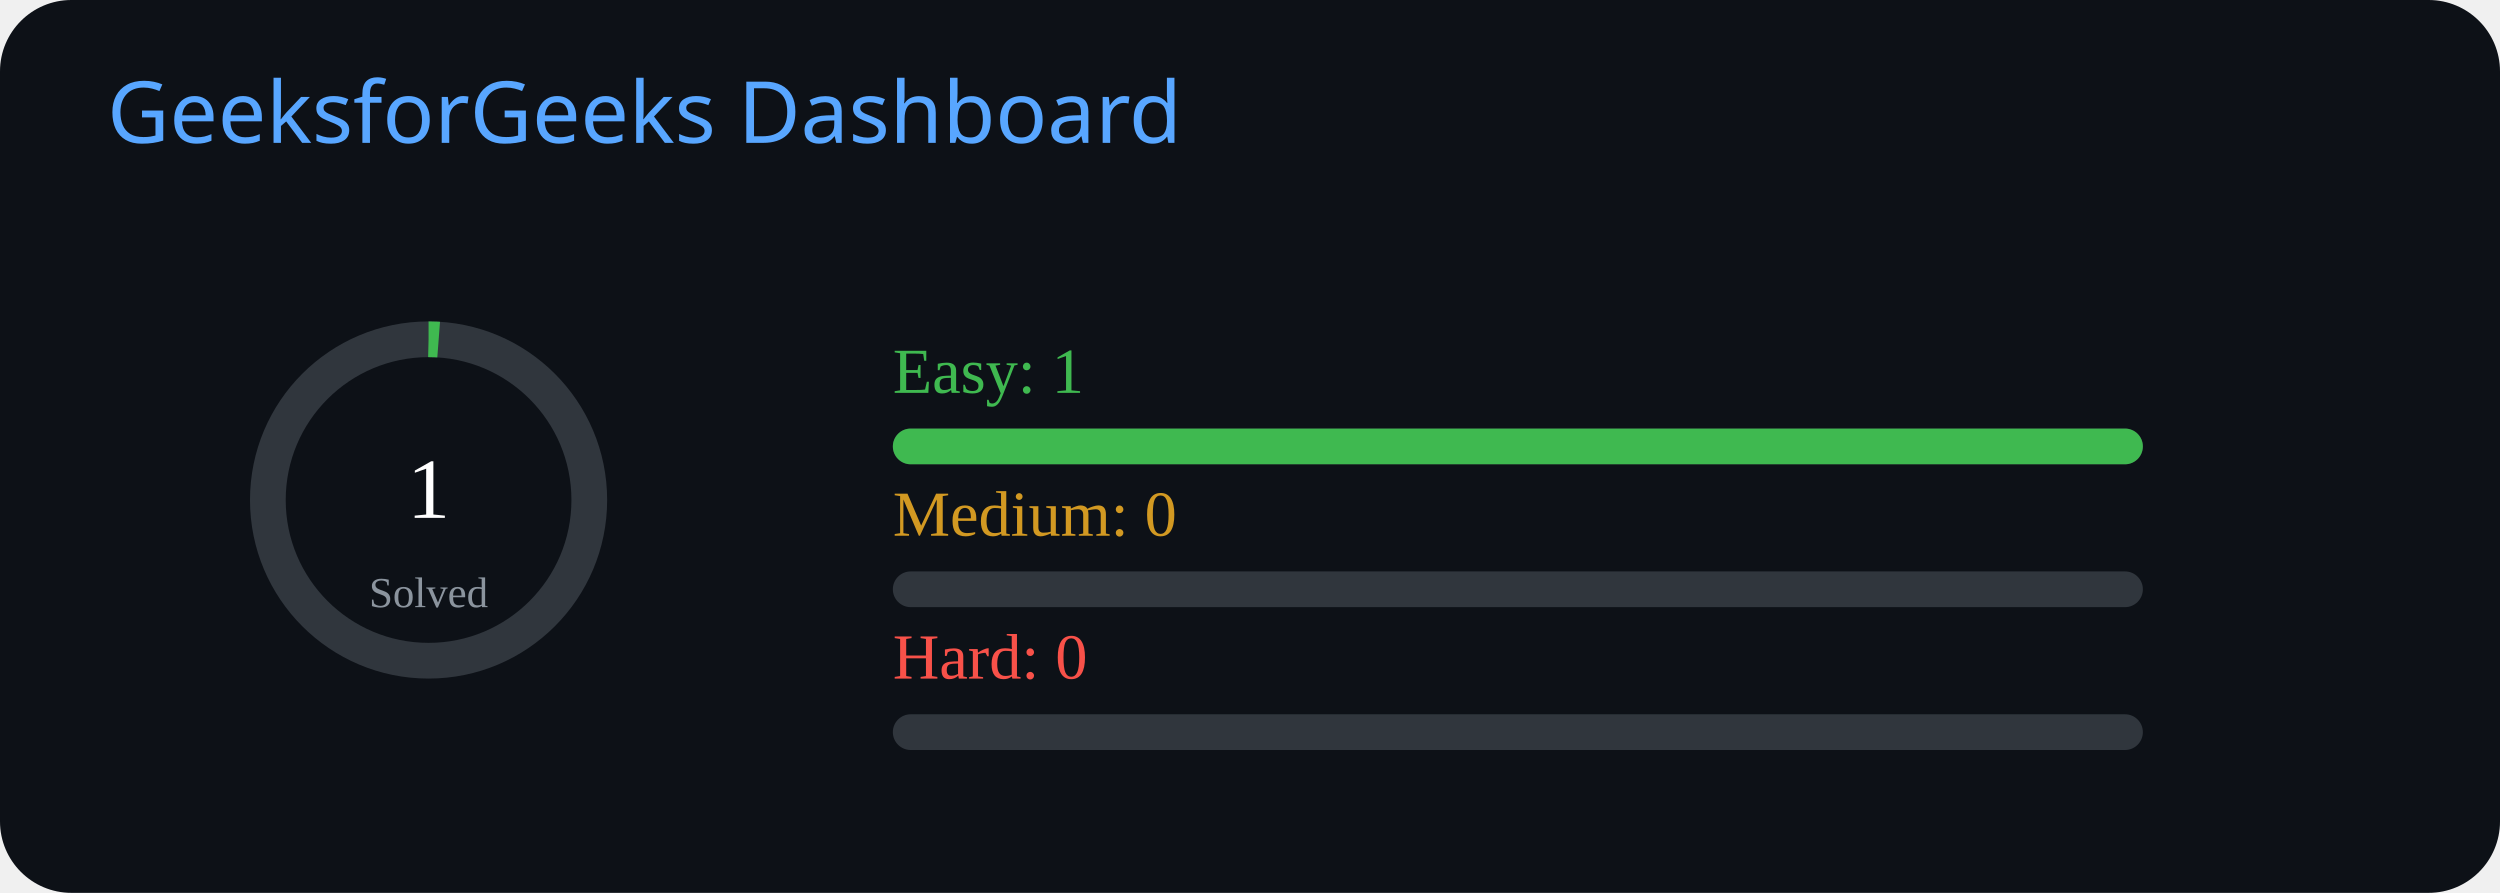
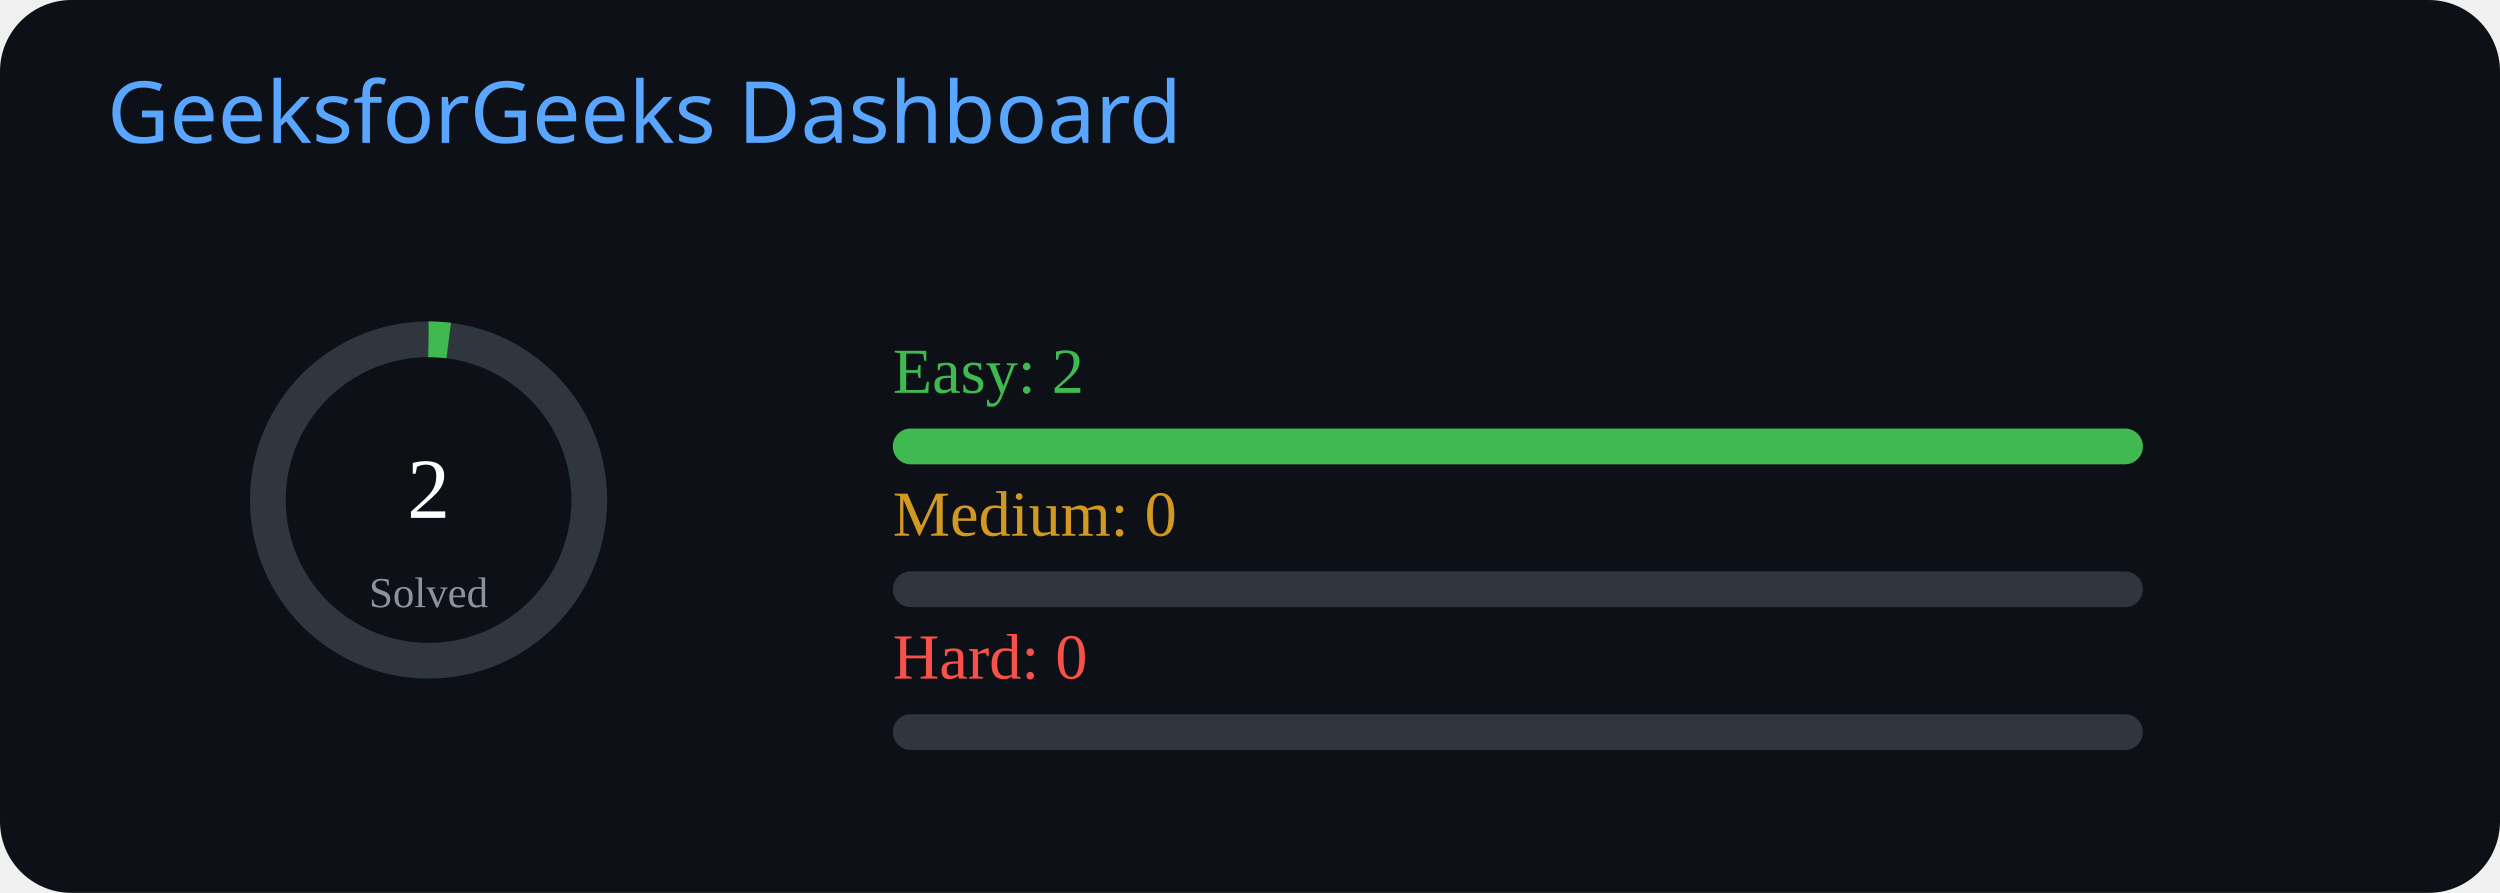
<svg xmlns="http://www.w3.org/2000/svg" width="700" height="250">
  <rect width="100%" height="100%" fill="#0d1117" rx="20" />
  <text x="30" y="40" fill="#58a6ff" font-size="24" font-family="Segoe UI">
    GeeksforGeeks Dashboard
  </text>
  <circle cx="120" cy="140" r="45" stroke="#30363d" stroke-width="10" fill="none" />
-   <circle cx="120" cy="140" r="45" stroke="#3fb950" stroke-width="10" fill="none" stroke-dasharray="282.743" stroke-dashoffset="279.916" transform="rotate(-90 120 140)" />
+   <circle cx="120" cy="140" r="45" stroke="#3fb950" stroke-width="10" fill="none" stroke-dasharray="282.743" stroke-dashoffset="277.088" transform="rotate(-90 120 140)" />
  <text x="120" y="145" fill="#ffffff" font-size="24" text-anchor="middle">
-     1
+     2
  </text>
  <text x="120" y="170" fill="#8b949e" font-size="12" text-anchor="middle">
    Solved
  </text>
-   <text x="250" y="110" fill="#3fb950" font-size="18">Easy: 1</text>
+   <text x="250" y="110" fill="#3fb950" font-size="18">Easy: 2</text>
  <rect x="250" y="120" width="350" height="10" fill="#30363d" rx="5" />
  <rect x="250" y="120" width="350.0" height="10" fill="#3fb950" rx="5" />
  <text x="250" y="150" fill="#d29922" font-size="18">Medium: 0</text>
  <rect x="250" y="160" width="350" height="10" fill="#30363d" rx="5" />
  <rect x="250" y="160" width="0.0" height="10" fill="#d29922" rx="5" />
  <text x="250" y="190" fill="#f85149" font-size="18">Hard: 0</text>
  <rect x="250" y="200" width="350" height="10" fill="#30363d" rx="5" />
  <rect x="250" y="200" width="0.0" height="10" fill="#f85149" rx="5" />
</svg>
